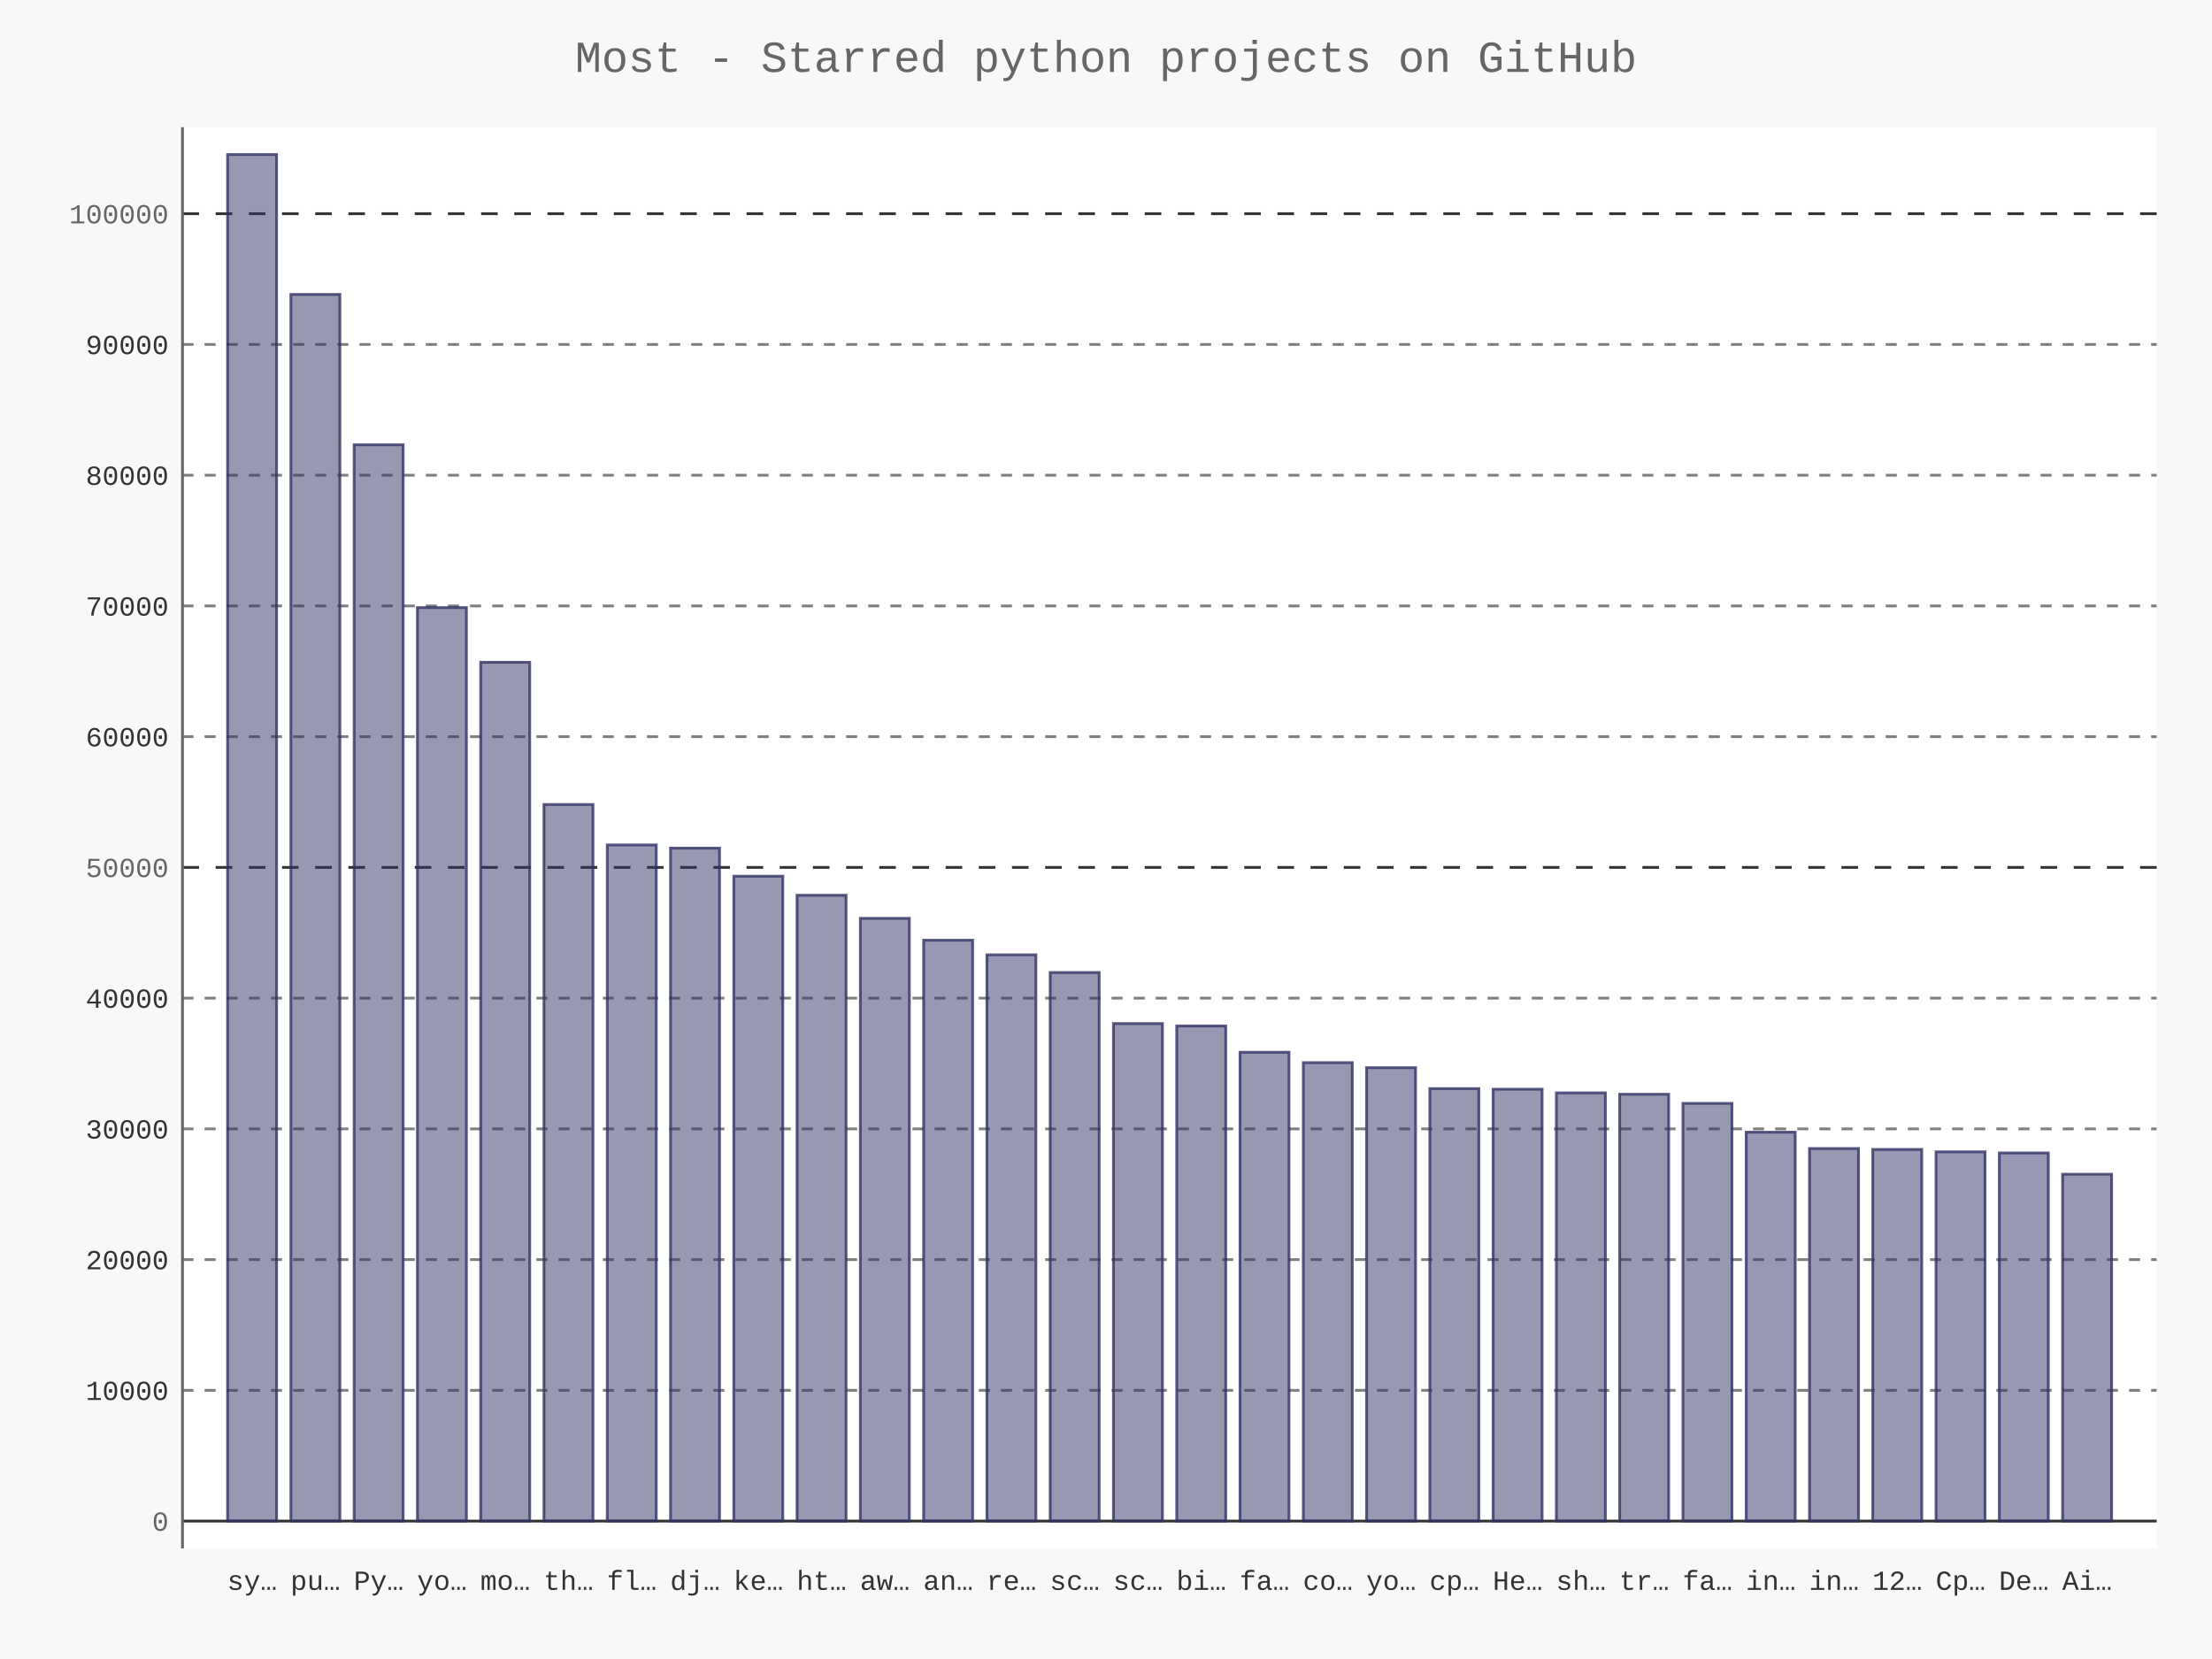
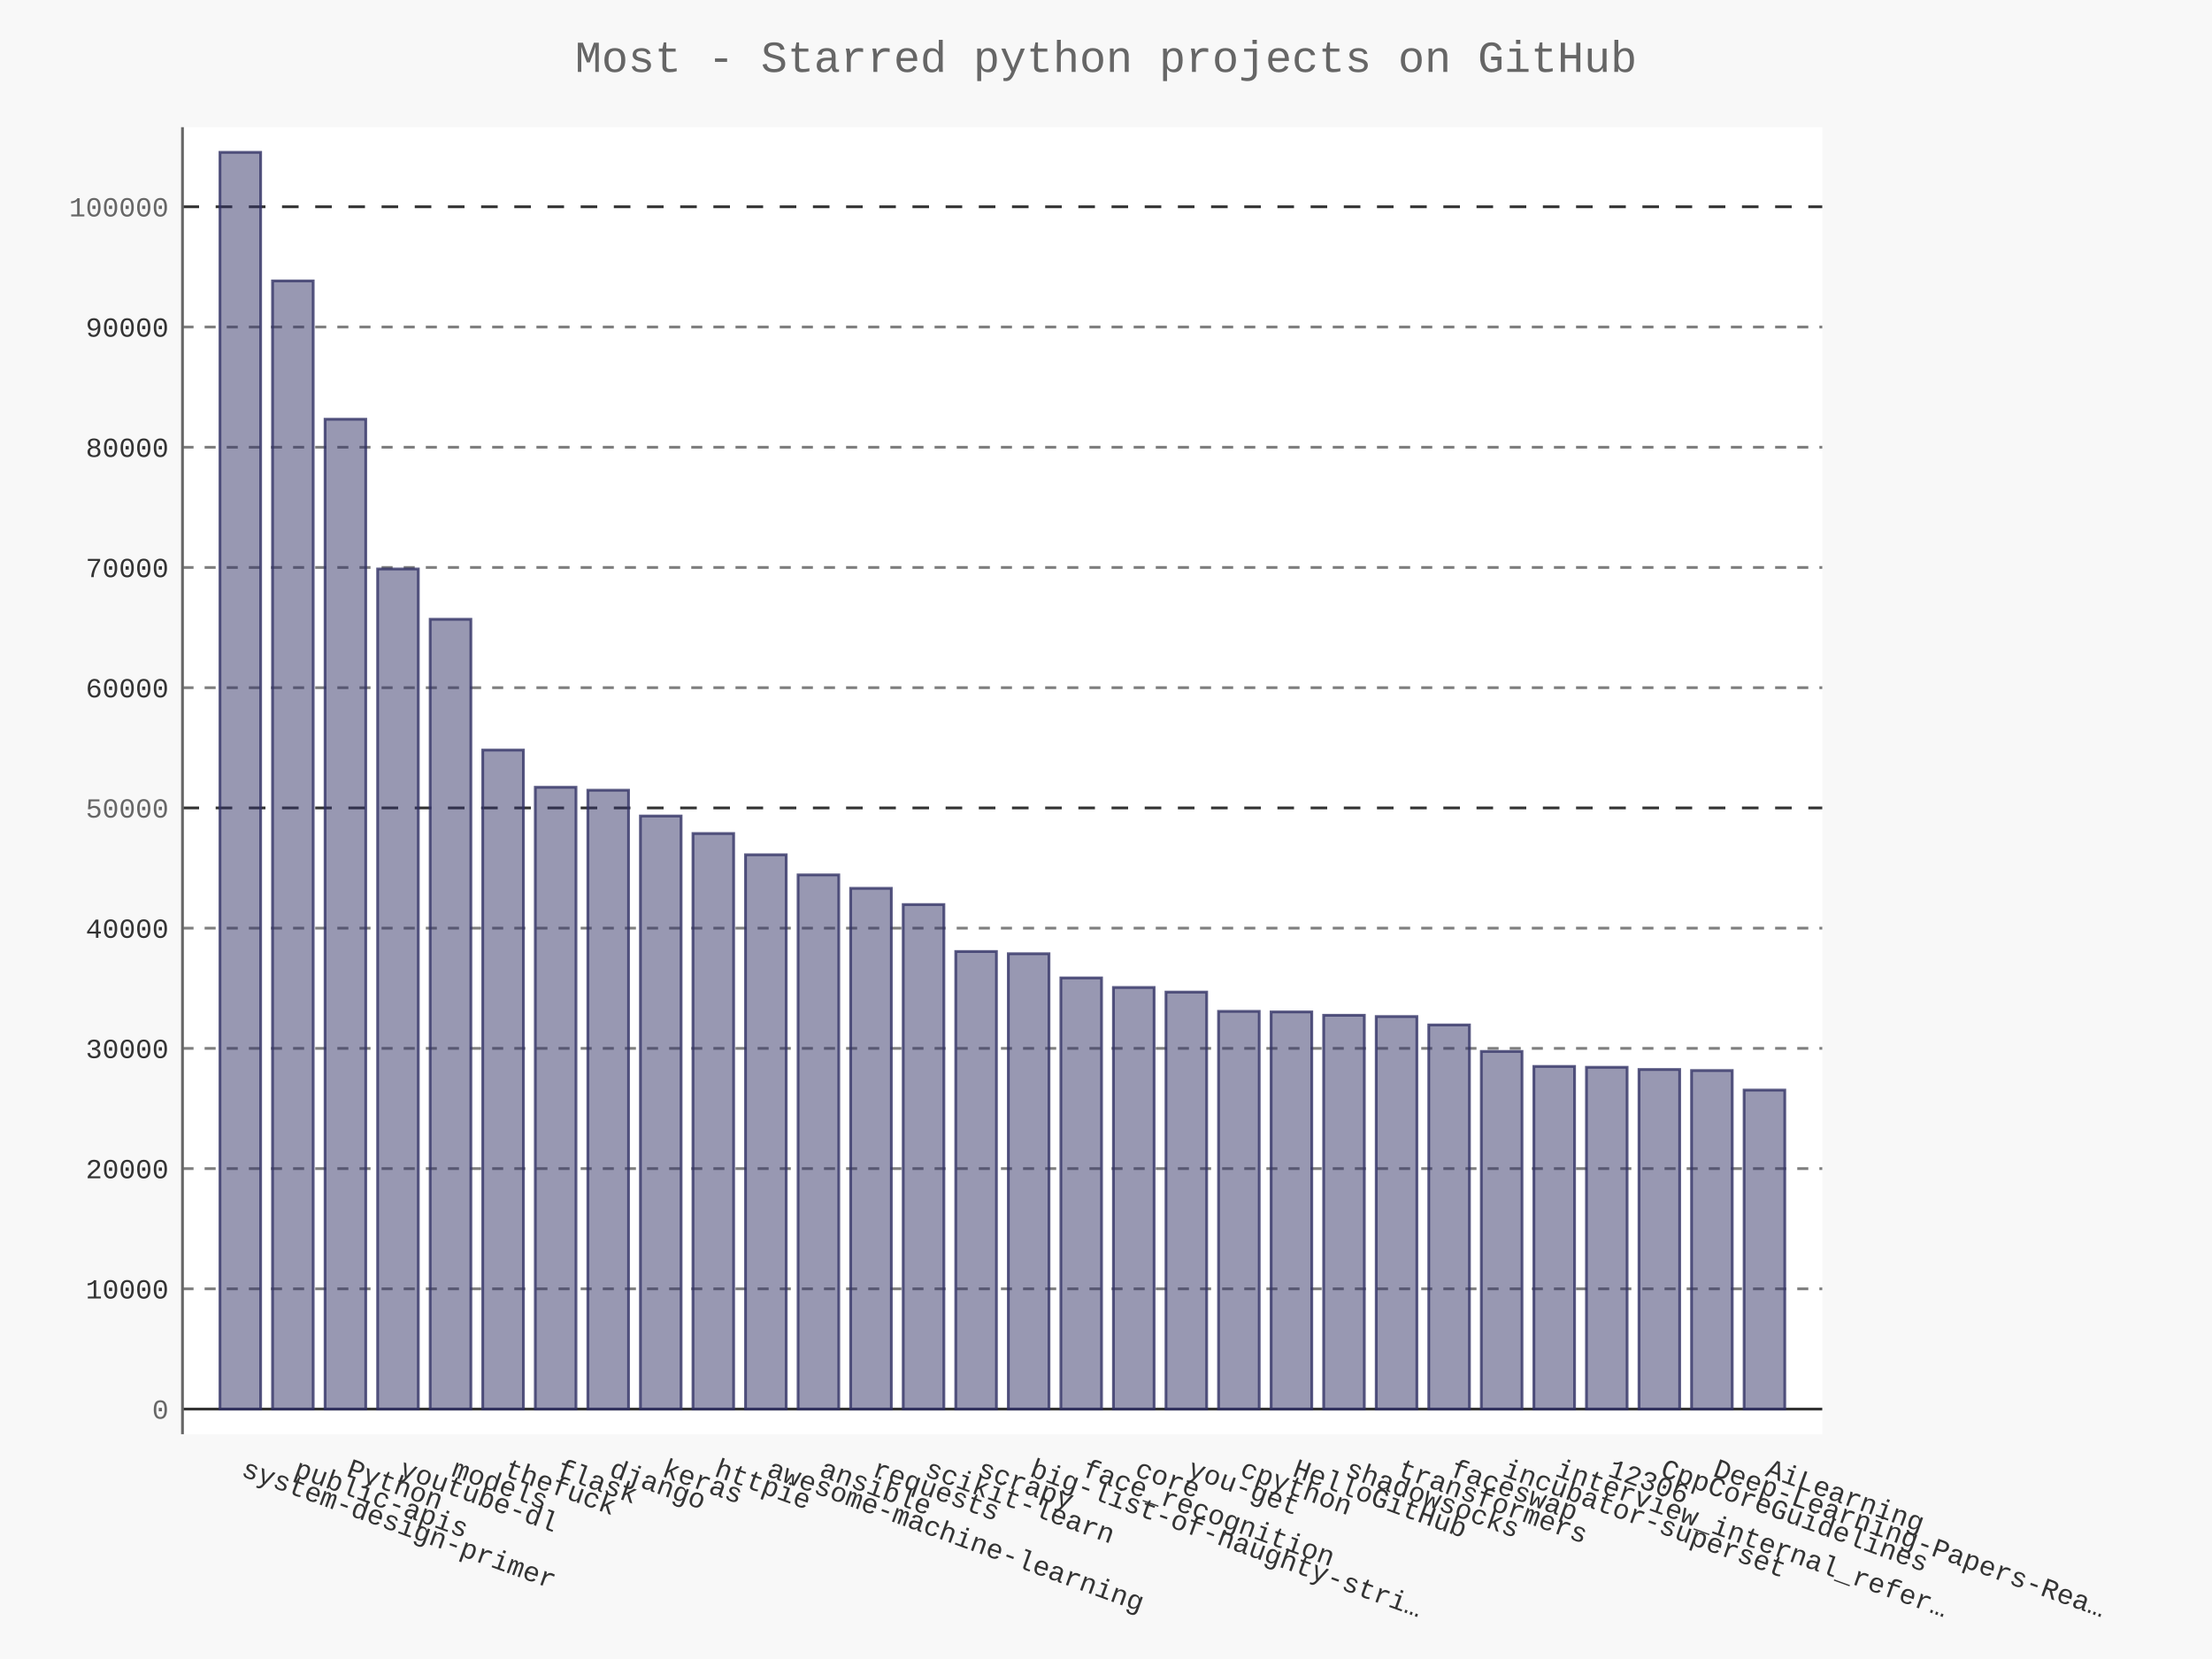
- <svg xmlns="http://www.w3.org/2000/svg" class="pygal-chart" id="chart-602d32a0-afb1-4a7e-bf2d-17ac36f58c96" viewBox="0 0 800 600">
+ <svg xmlns="http://www.w3.org/2000/svg" class="pygal-chart" id="chart-6114e737-8aac-4a49-b3f0-d9e24a83b097" viewBox="0 0 800 600">
  <defs>
-     <style type="text/css">#chart-602d32a0-afb1-4a7e-bf2d-17ac36f58c96{-webkit-user-select:none;-webkit-font-smoothing:antialiased;font-family:Consolas,"Liberation Mono",Menlo,Courier,monospace}#chart-602d32a0-afb1-4a7e-bf2d-17ac36f58c96 .title{font-family:Consolas,"Liberation Mono",Menlo,Courier,monospace;font-size:16px}#chart-602d32a0-afb1-4a7e-bf2d-17ac36f58c96 .legends .legend text{font-family:Consolas,"Liberation Mono",Menlo,Courier,monospace;font-size:14px}#chart-602d32a0-afb1-4a7e-bf2d-17ac36f58c96 .axis text{font-family:Consolas,"Liberation Mono",Menlo,Courier,monospace;font-size:10px}#chart-602d32a0-afb1-4a7e-bf2d-17ac36f58c96 .axis text.major{font-family:Consolas,"Liberation Mono",Menlo,Courier,monospace;font-size:10px}#chart-602d32a0-afb1-4a7e-bf2d-17ac36f58c96 .text-overlay text.value{font-family:Consolas,"Liberation Mono",Menlo,Courier,monospace;font-size:16px}#chart-602d32a0-afb1-4a7e-bf2d-17ac36f58c96 .text-overlay text.label{font-family:Consolas,"Liberation Mono",Menlo,Courier,monospace;font-size:10px}#chart-602d32a0-afb1-4a7e-bf2d-17ac36f58c96 .tooltip{font-family:Consolas,"Liberation Mono",Menlo,Courier,monospace;font-size:14px}#chart-602d32a0-afb1-4a7e-bf2d-17ac36f58c96 text.no_data{font-family:Consolas,"Liberation Mono",Menlo,Courier,monospace;font-size:64px}
- #chart-602d32a0-afb1-4a7e-bf2d-17ac36f58c96{background-color:#f8f8f8}#chart-602d32a0-afb1-4a7e-bf2d-17ac36f58c96 path,#chart-602d32a0-afb1-4a7e-bf2d-17ac36f58c96 line,#chart-602d32a0-afb1-4a7e-bf2d-17ac36f58c96 rect,#chart-602d32a0-afb1-4a7e-bf2d-17ac36f58c96 circle{-webkit-transition:250ms ease-in;-moz-transition:250ms ease-in;transition:250ms ease-in}#chart-602d32a0-afb1-4a7e-bf2d-17ac36f58c96 .graph &gt; .background{fill:#f8f8f8}#chart-602d32a0-afb1-4a7e-bf2d-17ac36f58c96 .plot &gt; .background{fill:#ffffff}#chart-602d32a0-afb1-4a7e-bf2d-17ac36f58c96 .graph{fill:#333}#chart-602d32a0-afb1-4a7e-bf2d-17ac36f58c96 text.no_data{fill:#666}#chart-602d32a0-afb1-4a7e-bf2d-17ac36f58c96 .title{fill:#666}#chart-602d32a0-afb1-4a7e-bf2d-17ac36f58c96 .legends .legend text{fill:#333}#chart-602d32a0-afb1-4a7e-bf2d-17ac36f58c96 .legends .legend:hover text{fill:#666}#chart-602d32a0-afb1-4a7e-bf2d-17ac36f58c96 .axis .line{stroke:#666}#chart-602d32a0-afb1-4a7e-bf2d-17ac36f58c96 .axis .guide.line{stroke:rgba(0,0,0,0.5)}#chart-602d32a0-afb1-4a7e-bf2d-17ac36f58c96 .axis .major.line{stroke:#333}#chart-602d32a0-afb1-4a7e-bf2d-17ac36f58c96 .axis text.major{fill:#666}#chart-602d32a0-afb1-4a7e-bf2d-17ac36f58c96 .axis.y .guides:hover .guide.line,#chart-602d32a0-afb1-4a7e-bf2d-17ac36f58c96 .line-graph .axis.x .guides:hover .guide.line,#chart-602d32a0-afb1-4a7e-bf2d-17ac36f58c96 .stackedline-graph .axis.x .guides:hover .guide.line,#chart-602d32a0-afb1-4a7e-bf2d-17ac36f58c96 .xy-graph .axis.x .guides:hover .guide.line{stroke:#666}#chart-602d32a0-afb1-4a7e-bf2d-17ac36f58c96 .axis .guides:hover text{fill:#666}#chart-602d32a0-afb1-4a7e-bf2d-17ac36f58c96 .reactive{fill-opacity:.5;stroke-opacity:.8}#chart-602d32a0-afb1-4a7e-bf2d-17ac36f58c96 .ci{stroke:#333}#chart-602d32a0-afb1-4a7e-bf2d-17ac36f58c96 .reactive.active,#chart-602d32a0-afb1-4a7e-bf2d-17ac36f58c96 .active .reactive{fill-opacity:.9;stroke-opacity:.9;stroke-width:4}#chart-602d32a0-afb1-4a7e-bf2d-17ac36f58c96 .ci .reactive.active{stroke-width:1.5}#chart-602d32a0-afb1-4a7e-bf2d-17ac36f58c96 .series text{fill:#666}#chart-602d32a0-afb1-4a7e-bf2d-17ac36f58c96 .tooltip rect{fill:#ffffff;stroke:#666;-webkit-transition:opacity 250ms ease-in;-moz-transition:opacity 250ms ease-in;transition:opacity 250ms ease-in}#chart-602d32a0-afb1-4a7e-bf2d-17ac36f58c96 .tooltip .label{fill:#333}#chart-602d32a0-afb1-4a7e-bf2d-17ac36f58c96 .tooltip .label{fill:#333}#chart-602d32a0-afb1-4a7e-bf2d-17ac36f58c96 .tooltip .legend{font-size:.8em;fill:rgba(0,0,0,0.5)}#chart-602d32a0-afb1-4a7e-bf2d-17ac36f58c96 .tooltip .x_label{font-size:.6em;fill:#666}#chart-602d32a0-afb1-4a7e-bf2d-17ac36f58c96 .tooltip .xlink{font-size:.5em;text-decoration:underline}#chart-602d32a0-afb1-4a7e-bf2d-17ac36f58c96 .tooltip .value{font-size:1.5em}#chart-602d32a0-afb1-4a7e-bf2d-17ac36f58c96 .bound{font-size:.5em}#chart-602d32a0-afb1-4a7e-bf2d-17ac36f58c96 .max-value{font-size:.75em;fill:rgba(0,0,0,0.5)}#chart-602d32a0-afb1-4a7e-bf2d-17ac36f58c96 .map-element{fill:#ffffff;stroke:rgba(0,0,0,0.5) !important}#chart-602d32a0-afb1-4a7e-bf2d-17ac36f58c96 .map-element .reactive{fill-opacity:inherit;stroke-opacity:inherit}#chart-602d32a0-afb1-4a7e-bf2d-17ac36f58c96 .color-0,#chart-602d32a0-afb1-4a7e-bf2d-17ac36f58c96 .color-0 a:visited{stroke:#333366;fill:#333366}#chart-602d32a0-afb1-4a7e-bf2d-17ac36f58c96 .text-overlay .color-0 text{fill:black}
- #chart-602d32a0-afb1-4a7e-bf2d-17ac36f58c96 text.no_data{text-anchor:middle}#chart-602d32a0-afb1-4a7e-bf2d-17ac36f58c96 .guide.line{fill:none}#chart-602d32a0-afb1-4a7e-bf2d-17ac36f58c96 .centered{text-anchor:middle}#chart-602d32a0-afb1-4a7e-bf2d-17ac36f58c96 .title{text-anchor:middle}#chart-602d32a0-afb1-4a7e-bf2d-17ac36f58c96 .legends .legend text{fill-opacity:1}#chart-602d32a0-afb1-4a7e-bf2d-17ac36f58c96 .axis.x text{text-anchor:middle}#chart-602d32a0-afb1-4a7e-bf2d-17ac36f58c96 .axis.x:not(.web) text[transform]{text-anchor:start}#chart-602d32a0-afb1-4a7e-bf2d-17ac36f58c96 .axis.x:not(.web) text[transform].backwards{text-anchor:end}#chart-602d32a0-afb1-4a7e-bf2d-17ac36f58c96 .axis.y text{text-anchor:end}#chart-602d32a0-afb1-4a7e-bf2d-17ac36f58c96 .axis.y text[transform].backwards{text-anchor:start}#chart-602d32a0-afb1-4a7e-bf2d-17ac36f58c96 .axis.y2 text{text-anchor:start}#chart-602d32a0-afb1-4a7e-bf2d-17ac36f58c96 .axis.y2 text[transform].backwards{text-anchor:end}#chart-602d32a0-afb1-4a7e-bf2d-17ac36f58c96 .axis .guide.line{stroke-dasharray:4,4}#chart-602d32a0-afb1-4a7e-bf2d-17ac36f58c96 .axis .major.guide.line{stroke-dasharray:6,6}#chart-602d32a0-afb1-4a7e-bf2d-17ac36f58c96 .horizontal .axis.y .guide.line,#chart-602d32a0-afb1-4a7e-bf2d-17ac36f58c96 .horizontal .axis.y2 .guide.line,#chart-602d32a0-afb1-4a7e-bf2d-17ac36f58c96 .vertical .axis.x .guide.line{opacity:0}#chart-602d32a0-afb1-4a7e-bf2d-17ac36f58c96 .horizontal .axis.always_show .guide.line,#chart-602d32a0-afb1-4a7e-bf2d-17ac36f58c96 .vertical .axis.always_show .guide.line{opacity:1 !important}#chart-602d32a0-afb1-4a7e-bf2d-17ac36f58c96 .axis.y .guides:hover .guide.line,#chart-602d32a0-afb1-4a7e-bf2d-17ac36f58c96 .axis.y2 .guides:hover .guide.line,#chart-602d32a0-afb1-4a7e-bf2d-17ac36f58c96 .axis.x .guides:hover .guide.line{opacity:1}#chart-602d32a0-afb1-4a7e-bf2d-17ac36f58c96 .axis .guides:hover text{opacity:1}#chart-602d32a0-afb1-4a7e-bf2d-17ac36f58c96 .nofill{fill:none}#chart-602d32a0-afb1-4a7e-bf2d-17ac36f58c96 .subtle-fill{fill-opacity:.2}#chart-602d32a0-afb1-4a7e-bf2d-17ac36f58c96 .dot{stroke-width:1px;fill-opacity:1}#chart-602d32a0-afb1-4a7e-bf2d-17ac36f58c96 .dot.active{stroke-width:5px}#chart-602d32a0-afb1-4a7e-bf2d-17ac36f58c96 .dot.negative{fill:transparent}#chart-602d32a0-afb1-4a7e-bf2d-17ac36f58c96 text,#chart-602d32a0-afb1-4a7e-bf2d-17ac36f58c96 tspan{stroke:none !important}#chart-602d32a0-afb1-4a7e-bf2d-17ac36f58c96 .series text.active{opacity:1}#chart-602d32a0-afb1-4a7e-bf2d-17ac36f58c96 .tooltip rect{fill-opacity:.95;stroke-width:.5}#chart-602d32a0-afb1-4a7e-bf2d-17ac36f58c96 .tooltip text{fill-opacity:1}#chart-602d32a0-afb1-4a7e-bf2d-17ac36f58c96 .showable{visibility:hidden}#chart-602d32a0-afb1-4a7e-bf2d-17ac36f58c96 .showable.shown{visibility:visible}#chart-602d32a0-afb1-4a7e-bf2d-17ac36f58c96 .gauge-background{fill:rgba(229,229,229,1);stroke:none}#chart-602d32a0-afb1-4a7e-bf2d-17ac36f58c96 .bg-lines{stroke:#f8f8f8;stroke-width:2px}</style>
+     <style type="text/css">#chart-6114e737-8aac-4a49-b3f0-d9e24a83b097{-webkit-user-select:none;-webkit-font-smoothing:antialiased;font-family:Consolas,"Liberation Mono",Menlo,Courier,monospace}#chart-6114e737-8aac-4a49-b3f0-d9e24a83b097 .title{font-family:Consolas,"Liberation Mono",Menlo,Courier,monospace;font-size:16px}#chart-6114e737-8aac-4a49-b3f0-d9e24a83b097 .legends .legend text{font-family:Consolas,"Liberation Mono",Menlo,Courier,monospace;font-size:14px}#chart-6114e737-8aac-4a49-b3f0-d9e24a83b097 .axis text{font-family:Consolas,"Liberation Mono",Menlo,Courier,monospace;font-size:10px}#chart-6114e737-8aac-4a49-b3f0-d9e24a83b097 .axis text.major{font-family:Consolas,"Liberation Mono",Menlo,Courier,monospace;font-size:10px}#chart-6114e737-8aac-4a49-b3f0-d9e24a83b097 .text-overlay text.value{font-family:Consolas,"Liberation Mono",Menlo,Courier,monospace;font-size:16px}#chart-6114e737-8aac-4a49-b3f0-d9e24a83b097 .text-overlay text.label{font-family:Consolas,"Liberation Mono",Menlo,Courier,monospace;font-size:10px}#chart-6114e737-8aac-4a49-b3f0-d9e24a83b097 .tooltip{font-family:Consolas,"Liberation Mono",Menlo,Courier,monospace;font-size:14px}#chart-6114e737-8aac-4a49-b3f0-d9e24a83b097 text.no_data{font-family:Consolas,"Liberation Mono",Menlo,Courier,monospace;font-size:64px}
+ #chart-6114e737-8aac-4a49-b3f0-d9e24a83b097{background-color:#f8f8f8}#chart-6114e737-8aac-4a49-b3f0-d9e24a83b097 path,#chart-6114e737-8aac-4a49-b3f0-d9e24a83b097 line,#chart-6114e737-8aac-4a49-b3f0-d9e24a83b097 rect,#chart-6114e737-8aac-4a49-b3f0-d9e24a83b097 circle{-webkit-transition:250ms ease-in;-moz-transition:250ms ease-in;transition:250ms ease-in}#chart-6114e737-8aac-4a49-b3f0-d9e24a83b097 .graph &gt; .background{fill:#f8f8f8}#chart-6114e737-8aac-4a49-b3f0-d9e24a83b097 .plot &gt; .background{fill:#ffffff}#chart-6114e737-8aac-4a49-b3f0-d9e24a83b097 .graph{fill:#333}#chart-6114e737-8aac-4a49-b3f0-d9e24a83b097 text.no_data{fill:#666}#chart-6114e737-8aac-4a49-b3f0-d9e24a83b097 .title{fill:#666}#chart-6114e737-8aac-4a49-b3f0-d9e24a83b097 .legends .legend text{fill:#333}#chart-6114e737-8aac-4a49-b3f0-d9e24a83b097 .legends .legend:hover text{fill:#666}#chart-6114e737-8aac-4a49-b3f0-d9e24a83b097 .axis .line{stroke:#666}#chart-6114e737-8aac-4a49-b3f0-d9e24a83b097 .axis .guide.line{stroke:rgba(0,0,0,0.5)}#chart-6114e737-8aac-4a49-b3f0-d9e24a83b097 .axis .major.line{stroke:#333}#chart-6114e737-8aac-4a49-b3f0-d9e24a83b097 .axis text.major{fill:#666}#chart-6114e737-8aac-4a49-b3f0-d9e24a83b097 .axis.y .guides:hover .guide.line,#chart-6114e737-8aac-4a49-b3f0-d9e24a83b097 .line-graph .axis.x .guides:hover .guide.line,#chart-6114e737-8aac-4a49-b3f0-d9e24a83b097 .stackedline-graph .axis.x .guides:hover .guide.line,#chart-6114e737-8aac-4a49-b3f0-d9e24a83b097 .xy-graph .axis.x .guides:hover .guide.line{stroke:#666}#chart-6114e737-8aac-4a49-b3f0-d9e24a83b097 .axis .guides:hover text{fill:#666}#chart-6114e737-8aac-4a49-b3f0-d9e24a83b097 .reactive{fill-opacity:.5;stroke-opacity:.8}#chart-6114e737-8aac-4a49-b3f0-d9e24a83b097 .ci{stroke:#333}#chart-6114e737-8aac-4a49-b3f0-d9e24a83b097 .reactive.active,#chart-6114e737-8aac-4a49-b3f0-d9e24a83b097 .active .reactive{fill-opacity:.9;stroke-opacity:.9;stroke-width:4}#chart-6114e737-8aac-4a49-b3f0-d9e24a83b097 .ci .reactive.active{stroke-width:1.5}#chart-6114e737-8aac-4a49-b3f0-d9e24a83b097 .series text{fill:#666}#chart-6114e737-8aac-4a49-b3f0-d9e24a83b097 .tooltip rect{fill:#ffffff;stroke:#666;-webkit-transition:opacity 250ms ease-in;-moz-transition:opacity 250ms ease-in;transition:opacity 250ms ease-in}#chart-6114e737-8aac-4a49-b3f0-d9e24a83b097 .tooltip .label{fill:#333}#chart-6114e737-8aac-4a49-b3f0-d9e24a83b097 .tooltip .label{fill:#333}#chart-6114e737-8aac-4a49-b3f0-d9e24a83b097 .tooltip .legend{font-size:.8em;fill:rgba(0,0,0,0.5)}#chart-6114e737-8aac-4a49-b3f0-d9e24a83b097 .tooltip .x_label{font-size:.6em;fill:#666}#chart-6114e737-8aac-4a49-b3f0-d9e24a83b097 .tooltip .xlink{font-size:.5em;text-decoration:underline}#chart-6114e737-8aac-4a49-b3f0-d9e24a83b097 .tooltip .value{font-size:1.5em}#chart-6114e737-8aac-4a49-b3f0-d9e24a83b097 .bound{font-size:.5em}#chart-6114e737-8aac-4a49-b3f0-d9e24a83b097 .max-value{font-size:.75em;fill:rgba(0,0,0,0.5)}#chart-6114e737-8aac-4a49-b3f0-d9e24a83b097 .map-element{fill:#ffffff;stroke:rgba(0,0,0,0.5) !important}#chart-6114e737-8aac-4a49-b3f0-d9e24a83b097 .map-element .reactive{fill-opacity:inherit;stroke-opacity:inherit}#chart-6114e737-8aac-4a49-b3f0-d9e24a83b097 .color-0,#chart-6114e737-8aac-4a49-b3f0-d9e24a83b097 .color-0 a:visited{stroke:#333366;fill:#333366}#chart-6114e737-8aac-4a49-b3f0-d9e24a83b097 .text-overlay .color-0 text{fill:black}
+ #chart-6114e737-8aac-4a49-b3f0-d9e24a83b097 text.no_data{text-anchor:middle}#chart-6114e737-8aac-4a49-b3f0-d9e24a83b097 .guide.line{fill:none}#chart-6114e737-8aac-4a49-b3f0-d9e24a83b097 .centered{text-anchor:middle}#chart-6114e737-8aac-4a49-b3f0-d9e24a83b097 .title{text-anchor:middle}#chart-6114e737-8aac-4a49-b3f0-d9e24a83b097 .legends .legend text{fill-opacity:1}#chart-6114e737-8aac-4a49-b3f0-d9e24a83b097 .axis.x text{text-anchor:middle}#chart-6114e737-8aac-4a49-b3f0-d9e24a83b097 .axis.x:not(.web) text[transform]{text-anchor:start}#chart-6114e737-8aac-4a49-b3f0-d9e24a83b097 .axis.x:not(.web) text[transform].backwards{text-anchor:end}#chart-6114e737-8aac-4a49-b3f0-d9e24a83b097 .axis.y text{text-anchor:end}#chart-6114e737-8aac-4a49-b3f0-d9e24a83b097 .axis.y text[transform].backwards{text-anchor:start}#chart-6114e737-8aac-4a49-b3f0-d9e24a83b097 .axis.y2 text{text-anchor:start}#chart-6114e737-8aac-4a49-b3f0-d9e24a83b097 .axis.y2 text[transform].backwards{text-anchor:end}#chart-6114e737-8aac-4a49-b3f0-d9e24a83b097 .axis .guide.line{stroke-dasharray:4,4}#chart-6114e737-8aac-4a49-b3f0-d9e24a83b097 .axis .major.guide.line{stroke-dasharray:6,6}#chart-6114e737-8aac-4a49-b3f0-d9e24a83b097 .horizontal .axis.y .guide.line,#chart-6114e737-8aac-4a49-b3f0-d9e24a83b097 .horizontal .axis.y2 .guide.line,#chart-6114e737-8aac-4a49-b3f0-d9e24a83b097 .vertical .axis.x .guide.line{opacity:0}#chart-6114e737-8aac-4a49-b3f0-d9e24a83b097 .horizontal .axis.always_show .guide.line,#chart-6114e737-8aac-4a49-b3f0-d9e24a83b097 .vertical .axis.always_show .guide.line{opacity:1 !important}#chart-6114e737-8aac-4a49-b3f0-d9e24a83b097 .axis.y .guides:hover .guide.line,#chart-6114e737-8aac-4a49-b3f0-d9e24a83b097 .axis.y2 .guides:hover .guide.line,#chart-6114e737-8aac-4a49-b3f0-d9e24a83b097 .axis.x .guides:hover .guide.line{opacity:1}#chart-6114e737-8aac-4a49-b3f0-d9e24a83b097 .axis .guides:hover text{opacity:1}#chart-6114e737-8aac-4a49-b3f0-d9e24a83b097 .nofill{fill:none}#chart-6114e737-8aac-4a49-b3f0-d9e24a83b097 .subtle-fill{fill-opacity:.2}#chart-6114e737-8aac-4a49-b3f0-d9e24a83b097 .dot{stroke-width:1px;fill-opacity:1}#chart-6114e737-8aac-4a49-b3f0-d9e24a83b097 .dot.active{stroke-width:5px}#chart-6114e737-8aac-4a49-b3f0-d9e24a83b097 .dot.negative{fill:transparent}#chart-6114e737-8aac-4a49-b3f0-d9e24a83b097 text,#chart-6114e737-8aac-4a49-b3f0-d9e24a83b097 tspan{stroke:none !important}#chart-6114e737-8aac-4a49-b3f0-d9e24a83b097 .series text.active{opacity:1}#chart-6114e737-8aac-4a49-b3f0-d9e24a83b097 .tooltip rect{fill-opacity:.95;stroke-width:.5}#chart-6114e737-8aac-4a49-b3f0-d9e24a83b097 .tooltip text{fill-opacity:1}#chart-6114e737-8aac-4a49-b3f0-d9e24a83b097 .showable{visibility:hidden}#chart-6114e737-8aac-4a49-b3f0-d9e24a83b097 .showable.shown{visibility:visible}#chart-6114e737-8aac-4a49-b3f0-d9e24a83b097 .gauge-background{fill:rgba(229,229,229,1);stroke:none}#chart-6114e737-8aac-4a49-b3f0-d9e24a83b097 .bg-lines{stroke:#f8f8f8;stroke-width:2px}</style>
  </defs>
  <g class="graph bar-graph vertical">
    <rect class="background" height="600" width="800" x="0" y="0" />
    <g class="plot" transform="translate(66, 46)">
-       <rect class="background" height="514" width="714.0" x="0" y="0" />
+       <rect class="background" height="472.697" width="593.046" x="0" y="0" />
      <g class="axis y always_show">
        <g class="guides">
-           <path class="axis major line" d="M0 504.115 h714" />
-           <text class="major" x="-5" y="507.615">0</text>
-         </g>
-         <g class="guides">
-           <path class="guide line" d="M0 456.834 h714" />
-           <text class="" x="-5" y="460.334">10000</text>
-         </g>
-         <g class="guides">
-           <path class="guide line" d="M0 409.552 h714" />
-           <text class="" x="-5" y="413.052">20000</text>
-         </g>
-         <g class="guides">
-           <path class="guide line" d="M0 362.27 h714" />
-           <text class="" x="-5" y="365.77">30000</text>
-         </g>
-         <g class="guides">
-           <path class="guide line" d="M0 314.989 h714" />
-           <text class="" x="-5" y="318.489">40000</text>
-         </g>
-         <g class="guides">
-           <path class="major guide line" d="M0 267.707 h714" />
-           <text class="major" x="-5" y="271.207">50000</text>
-         </g>
-         <g class="guides">
-           <path class="guide line" d="M0 220.425 h714" />
-           <text class="" x="-5" y="223.925">60000</text>
-         </g>
-         <g class="guides">
-           <path class="guide line" d="M0 173.144 h714" />
-           <text class="" x="-5" y="176.644">70000</text>
-         </g>
-         <g class="guides">
-           <path class="guide line" d="M0 125.862 h714" />
-           <text class="" x="-5" y="129.362">80000</text>
-         </g>
-         <g class="guides">
-           <path class="guide line" d="M0 78.58 h714" />
-           <text class="" x="-5" y="82.08">90000</text>
-         </g>
-         <g class="guides">
-           <path class="major guide line" d="M0 31.298 h714" />
-           <text class="major" x="-5" y="34.798">100000</text>
+           <path class="axis major line" d="M0 463.607 h593.046" />
+           <text class="major" x="-5" y="467.107">0</text>
+         </g>
+         <g class="guides">
+           <path class="guide line" d="M0 420.124 h593.046" />
+           <text class="" x="-5" y="423.624">10000</text>
+         </g>
+         <g class="guides">
+           <path class="guide line" d="M0 376.642 h593.046" />
+           <text class="" x="-5" y="380.142">20000</text>
+         </g>
+         <g class="guides">
+           <path class="guide line" d="M0 333.16 h593.046" />
+           <text class="" x="-5" y="336.66">30000</text>
+         </g>
+         <g class="guides">
+           <path class="guide line" d="M0 289.677 h593.046" />
+           <text class="" x="-5" y="293.177">40000</text>
+         </g>
+         <g class="guides">
+           <path class="major guide line" d="M0 246.195 h593.046" />
+           <text class="major" x="-5" y="249.695">50000</text>
+         </g>
+         <g class="guides">
+           <path class="guide line" d="M0 202.713 h593.046" />
+           <text class="" x="-5" y="206.213">60000</text>
+         </g>
+         <g class="guides">
+           <path class="guide line" d="M0 159.23 h593.046" />
+           <text class="" x="-5" y="162.73">70000</text>
+         </g>
+         <g class="guides">
+           <path class="guide line" d="M0 115.748 h593.046" />
+           <text class="" x="-5" y="119.248">80000</text>
+         </g>
+         <g class="guides">
+           <path class="guide line" d="M0 72.266 h593.046" />
+           <text class="" x="-5" y="75.766">90000</text>
+         </g>
+         <g class="guides">
+           <path class="major guide line" d="M0 28.783 h593.046" />
+           <text class="major" x="-5" y="32.283">100000</text>
        </g>
      </g>
      <g class="axis x">
-         <path class="line" d="M0 0 v514" />
-         <g class="guides">
-           <path class="guide line" d="M25.173 0 v514" />
-           <text class="" x="25.173" y="529.0">sy…</text>
-         </g>
-         <g class="guides">
-           <path class="guide line" d="M48.058 0 v514" />
-           <text class="" x="48.058" y="529.0">pu…</text>
-         </g>
-         <g class="guides">
-           <path class="guide line" d="M70.942 0 v514" />
-           <text class="" x="70.942" y="529.0">Py…</text>
-         </g>
-         <g class="guides">
-           <path class="guide line" d="M93.827 0 v514" />
-           <text class="" x="93.827" y="529.0">yo…</text>
-         </g>
-         <g class="guides">
-           <path class="guide line" d="M116.712 0 v514" />
-           <text class="" x="116.712" y="529.0">mo…</text>
-         </g>
-         <g class="guides">
-           <path class="guide line" d="M139.596 0 v514" />
-           <text class="" x="139.596" y="529.0">th…</text>
-         </g>
-         <g class="guides">
-           <path class="guide line" d="M162.481 0 v514" />
-           <text class="" x="162.481" y="529.0">fl…</text>
-         </g>
-         <g class="guides">
-           <path class="guide line" d="M185.365 0 v514" />
-           <text class="" x="185.365" y="529.0">dj…</text>
-         </g>
-         <g class="guides">
-           <path class="guide line" d="M208.25 0 v514" />
-           <text class="" x="208.25" y="529.0">ke…</text>
-         </g>
-         <g class="guides">
-           <path class="guide line" d="M231.135 0 v514" />
-           <text class="" x="231.135" y="529.0">ht…</text>
-         </g>
-         <g class="guides">
-           <path class="guide line" d="M254.019 0 v514" />
-           <text class="" x="254.019" y="529.0">aw…</text>
-         </g>
-         <g class="guides">
-           <path class="guide line" d="M276.904 0 v514" />
-           <text class="" x="276.904" y="529.0">an…</text>
-         </g>
-         <g class="guides">
-           <path class="guide line" d="M299.788 0 v514" />
-           <text class="" x="299.788" y="529.0">re…</text>
-         </g>
-         <g class="guides">
-           <path class="guide line" d="M322.673 0 v514" />
-           <text class="" x="322.673" y="529.0">sc…</text>
-         </g>
-         <g class="guides">
-           <path class="guide line" d="M345.558 0 v514" />
-           <text class="" x="345.558" y="529.0">sc…</text>
-         </g>
-         <g class="guides">
-           <path class="guide line" d="M368.442 0 v514" />
-           <text class="" x="368.442" y="529.0">bi…</text>
-         </g>
-         <g class="guides">
-           <path class="guide line" d="M391.327 0 v514" />
-           <text class="" x="391.327" y="529.0">fa…</text>
-         </g>
-         <g class="guides">
-           <path class="guide line" d="M414.212 0 v514" />
-           <text class="" x="414.212" y="529.0">co…</text>
-         </g>
-         <g class="guides">
-           <path class="guide line" d="M437.096 0 v514" />
-           <text class="" x="437.096" y="529.0">yo…</text>
-         </g>
-         <g class="guides">
-           <path class="guide line" d="M459.981 0 v514" />
-           <text class="" x="459.981" y="529.0">cp…</text>
-         </g>
-         <g class="guides">
-           <path class="guide line" d="M482.865 0 v514" />
-           <text class="" x="482.865" y="529.0">He…</text>
-         </g>
-         <g class="guides">
-           <path class="guide line" d="M505.75 0 v514" />
-           <text class="" x="505.75" y="529.0">sh…</text>
-         </g>
-         <g class="guides">
-           <path class="guide line" d="M528.635 0 v514" />
-           <text class="" x="528.635" y="529.0">tr…</text>
-         </g>
-         <g class="guides">
-           <path class="guide line" d="M551.519 0 v514" />
-           <text class="" x="551.519" y="529.0">fa…</text>
-         </g>
-         <g class="guides">
-           <path class="guide line" d="M574.404 0 v514" />
-           <text class="" x="574.404" y="529.0">in…</text>
-         </g>
-         <g class="guides">
-           <path class="guide line" d="M597.288 0 v514" />
-           <text class="" x="597.288" y="529.0">in…</text>
-         </g>
-         <g class="guides">
-           <path class="guide line" d="M620.173 0 v514" />
-           <text class="" x="620.173" y="529.0">12…</text>
-         </g>
-         <g class="guides">
-           <path class="guide line" d="M643.058 0 v514" />
-           <text class="" x="643.058" y="529.0">Cp…</text>
-         </g>
-         <g class="guides">
-           <path class="guide line" d="M665.942 0 v514" />
-           <text class="" x="665.942" y="529.0">De…</text>
-         </g>
-         <g class="guides">
-           <path class="guide line" d="M688.827 0 v514" />
-           <text class="" x="688.827" y="529.0">Ai…</text>
+         <path class="line" d="M0 0 v472.697" />
+         <g class="guides">
+           <path class="guide line" d="M20.909 0 v472.697" />
+           <text class="" transform="rotate(20 20.90868 487.697)" x="20.909" y="487.697">system-design-primer</text>
+         </g>
+         <g class="guides">
+           <path class="guide line" d="M39.917 0 v472.697" />
+           <text class="" transform="rotate(20 39.91656 487.697)" x="39.917" y="487.697">public-apis</text>
+         </g>
+         <g class="guides">
+           <path class="guide line" d="M58.924 0 v472.697" />
+           <text class="" transform="rotate(20 58.92445 487.697)" x="58.924" y="487.697">Python</text>
+         </g>
+         <g class="guides">
+           <path class="guide line" d="M77.932 0 v472.697" />
+           <text class="" transform="rotate(20 77.93234 487.697)" x="77.932" y="487.697">youtube-dl</text>
+         </g>
+         <g class="guides">
+           <path class="guide line" d="M96.94 0 v472.697" />
+           <text class="" transform="rotate(20 96.94023 487.697)" x="96.94" y="487.697">models</text>
+         </g>
+         <g class="guides">
+           <path class="guide line" d="M115.948 0 v472.697" />
+           <text class="" transform="rotate(20 115.9481 487.697)" x="115.948" y="487.697">thefuck</text>
+         </g>
+         <g class="guides">
+           <path class="guide line" d="M134.956 0 v472.697" />
+           <text class="" transform="rotate(20 134.956 487.697)" x="134.956" y="487.697">flask</text>
+         </g>
+         <g class="guides">
+           <path class="guide line" d="M153.964 0 v472.697" />
+           <text class="" transform="rotate(20 153.9639 487.697)" x="153.964" y="487.697">django</text>
+         </g>
+         <g class="guides">
+           <path class="guide line" d="M172.972 0 v472.697" />
+           <text class="" transform="rotate(20 172.9718 487.697)" x="172.972" y="487.697">keras</text>
+         </g>
+         <g class="guides">
+           <path class="guide line" d="M191.98 0 v472.697" />
+           <text class="" transform="rotate(20 191.9797 487.697)" x="191.98" y="487.697">httpie</text>
+         </g>
+         <g class="guides">
+           <path class="guide line" d="M210.988 0 v472.697" />
+           <text class="" transform="rotate(20 210.9876 487.697)" x="210.988" y="487.697">awesome-machine-learning</text>
+         </g>
+         <g class="guides">
+           <path class="guide line" d="M229.995 0 v472.697" />
+           <text class="" transform="rotate(20 229.9954 487.697)" x="229.995" y="487.697">ansible</text>
+         </g>
+         <g class="guides">
+           <path class="guide line" d="M249.003 0 v472.697" />
+           <text class="" transform="rotate(20 249.0033 487.697)" x="249.003" y="487.697">requests</text>
+         </g>
+         <g class="guides">
+           <path class="guide line" d="M268.011 0 v472.697" />
+           <text class="" transform="rotate(20 268.0112 487.697)" x="268.011" y="487.697">scikit-learn</text>
+         </g>
+         <g class="guides">
+           <path class="guide line" d="M287.019 0 v472.697" />
+           <text class="" transform="rotate(20 287.0191 487.697)" x="287.019" y="487.697">scrapy</text>
+         </g>
+         <g class="guides">
+           <path class="guide line" d="M306.027 0 v472.697" />
+           <text class="" transform="rotate(20 306.027 487.697)" x="306.027" y="487.697">big-list-of-naughty-stri…</text>
+         </g>
+         <g class="guides">
+           <path class="guide line" d="M325.035 0 v472.697" />
+           <text class="" transform="rotate(20 325.0349 487.697)" x="325.035" y="487.697">face_recognition</text>
+         </g>
+         <g class="guides">
+           <path class="guide line" d="M344.043 0 v472.697" />
+           <text class="" transform="rotate(20 344.0428 487.697)" x="344.043" y="487.697">core</text>
+         </g>
+         <g class="guides">
+           <path class="guide line" d="M363.051 0 v472.697" />
+           <text class="" transform="rotate(20 363.0507 487.697)" x="363.051" y="487.697">you-get</text>
+         </g>
+         <g class="guides">
+           <path class="guide line" d="M382.059 0 v472.697" />
+           <text class="" transform="rotate(20 382.0586 487.697)" x="382.059" y="487.697">cpython</text>
+         </g>
+         <g class="guides">
+           <path class="guide line" d="M401.066 0 v472.697" />
+           <text class="" transform="rotate(20 401.0664 487.697)" x="401.066" y="487.697">HelloGitHub</text>
+         </g>
+         <g class="guides">
+           <path class="guide line" d="M420.074 0 v472.697" />
+           <text class="" transform="rotate(20 420.0743 487.697)" x="420.074" y="487.697">shadowsocks</text>
+         </g>
+         <g class="guides">
+           <path class="guide line" d="M439.082 0 v472.697" />
+           <text class="" transform="rotate(20 439.0822 487.697)" x="439.082" y="487.697">transformers</text>
+         </g>
+         <g class="guides">
+           <path class="guide line" d="M458.09 0 v472.697" />
+           <text class="" transform="rotate(20 458.0901 487.697)" x="458.09" y="487.697">faceswap</text>
+         </g>
+         <g class="guides">
+           <path class="guide line" d="M477.098 0 v472.697" />
+           <text class="" transform="rotate(20 477.098 487.697)" x="477.098" y="487.697">incubator-superset</text>
+         </g>
+         <g class="guides">
+           <path class="guide line" d="M496.106 0 v472.697" />
+           <text class="" transform="rotate(20 496.1059 487.697)" x="496.106" y="487.697">interview_internal_refer…</text>
+         </g>
+         <g class="guides">
+           <path class="guide line" d="M515.114 0 v472.697" />
+           <text class="" transform="rotate(20 515.1138 487.697)" x="515.114" y="487.697">12306</text>
+         </g>
+         <g class="guides">
+           <path class="guide line" d="M534.122 0 v472.697" />
+           <text class="" transform="rotate(20 534.1217 487.697)" x="534.122" y="487.697">CppCoreGuidelines</text>
+         </g>
+         <g class="guides">
+           <path class="guide line" d="M553.13 0 v472.697" />
+           <text class="" transform="rotate(20 553.1295 487.697)" x="553.13" y="487.697">Deep-Learning-Papers-Rea…</text>
+         </g>
+         <g class="guides">
+           <path class="guide line" d="M572.137 0 v472.697" />
+           <text class="" transform="rotate(20 572.1374 487.697)" x="572.137" y="487.697">AiLearning</text>
        </g>
      </g>
      <g class="series serie-0 color-0">
        <g class="bars">
          <g class="bar">
-             <rect class="rect reactive tooltip-trigger" height="494.231" rx="0" ry="0" width="17.722" x="16.312" y="9.885" />
-           </g>
-           <g class="bar">
-             <rect class="rect reactive tooltip-trigger" height="443.635" rx="0" ry="0" width="17.722" x="39.197" y="60.481" />
-           </g>
-           <g class="bar">
-             <rect class="rect reactive tooltip-trigger" height="389.256" rx="0" ry="0" width="17.722" x="62.081" y="114.859" />
-           </g>
-           <g class="bar">
-             <rect class="rect reactive tooltip-trigger" height="330.376" rx="0" ry="0" width="17.722" x="84.966" y="173.739" />
-           </g>
-           <g class="bar">
-             <rect class="rect reactive tooltip-trigger" height="310.593" rx="0" ry="0" width="17.722" x="107.851" y="193.522" />
-           </g>
-           <g class="bar">
-             <rect class="rect reactive tooltip-trigger" height="259.16" rx="0" ry="0" width="17.722" x="130.735" y="244.955" />
-           </g>
-           <g class="bar">
-             <rect class="rect reactive tooltip-trigger" height="244.531" rx="0" ry="0" width="17.722" x="153.62" y="259.584" />
-           </g>
-           <g class="bar">
-             <rect class="rect reactive tooltip-trigger" height="243.373" rx="0" ry="0" width="17.722" x="176.504" y="260.742" />
-           </g>
-           <g class="bar">
-             <rect class="rect reactive tooltip-trigger" height="233.226" rx="0" ry="0" width="17.722" x="199.389" y="270.889" />
-           </g>
-           <g class="bar">
-             <rect class="rect reactive tooltip-trigger" height="226.347" rx="0" ry="0" width="17.722" x="222.274" y="277.768" />
-           </g>
-           <g class="bar">
-             <rect class="rect reactive tooltip-trigger" height="217.987" rx="0" ry="0" width="17.722" x="245.158" y="286.128" />
-           </g>
-           <g class="bar">
-             <rect class="rect reactive tooltip-trigger" height="210.073" rx="0" ry="0" width="17.722" x="268.043" y="294.043" />
-           </g>
-           <g class="bar">
-             <rect class="rect reactive tooltip-trigger" height="204.791" rx="0" ry="0" width="17.722" x="290.928" y="299.324" />
-           </g>
-           <g class="bar">
-             <rect class="rect reactive tooltip-trigger" height="198.403" rx="0" ry="0" width="17.722" x="313.812" y="305.712" />
-           </g>
-           <g class="bar">
-             <rect class="rect reactive tooltip-trigger" height="179.94" rx="0" ry="0" width="17.722" x="336.697" y="324.175" />
-           </g>
-           <g class="bar">
-             <rect class="rect reactive tooltip-trigger" height="179.07" rx="0" ry="0" width="17.722" x="359.581" y="325.045" />
-           </g>
-           <g class="bar">
-             <rect class="rect reactive tooltip-trigger" height="169.557" rx="0" ry="0" width="17.722" x="382.466" y="334.559" />
-           </g>
-           <g class="bar">
-             <rect class="rect reactive tooltip-trigger" height="165.803" rx="0" ry="0" width="17.722" x="405.351" y="338.313" />
-           </g>
-           <g class="bar">
-             <rect class="rect reactive tooltip-trigger" height="163.982" rx="0" ry="0" width="17.722" x="428.235" y="340.133" />
-           </g>
-           <g class="bar">
-             <rect class="rect reactive tooltip-trigger" height="156.408" rx="0" ry="0" width="17.722" x="451.12" y="347.708" />
-           </g>
-           <g class="bar">
-             <rect class="rect reactive tooltip-trigger" height="156.19" rx="0" ry="0" width="17.722" x="474.004" y="347.925" />
-           </g>
-           <g class="bar">
-             <rect class="rect reactive tooltip-trigger" height="154.866" rx="0" ry="0" width="17.722" x="496.889" y="349.249" />
-           </g>
-           <g class="bar">
-             <rect class="rect reactive tooltip-trigger" height="154.37" rx="0" ry="0" width="17.722" x="519.774" y="349.745" />
-           </g>
-           <g class="bar">
-             <rect class="rect reactive tooltip-trigger" height="151.065" rx="0" ry="0" width="17.722" x="542.658" y="353.05" />
-           </g>
-           <g class="bar">
-             <rect class="rect reactive tooltip-trigger" height="140.649" rx="0" ry="0" width="17.722" x="565.543" y="363.467" />
-           </g>
-           <g class="bar">
-             <rect class="rect reactive tooltip-trigger" height="134.748" rx="0" ry="0" width="17.722" x="588.428" y="369.367" />
-           </g>
-           <g class="bar">
-             <rect class="rect reactive tooltip-trigger" height="134.412" rx="0" ry="0" width="17.722" x="611.312" y="369.703" />
-           </g>
-           <g class="bar">
-             <rect class="rect reactive tooltip-trigger" height="133.542" rx="0" ry="0" width="17.722" x="634.197" y="370.573" />
-           </g>
-           <g class="bar">
-             <rect class="rect reactive tooltip-trigger" height="133.141" rx="0" ry="0" width="17.722" x="657.081" y="370.975" />
-           </g>
-           <g class="bar">
-             <rect class="rect reactive tooltip-trigger" height="125.443" rx="0" ry="0" width="17.722" x="679.966" y="378.672" />
+             <rect class="rect reactive tooltip-trigger" height="454.516" rx="0" ry="0" width="14.72" x="13.549" y="9.09" />
+           </g>
+           <g class="bar">
+             <rect class="rect reactive tooltip-trigger" height="408.003" rx="0" ry="0" width="14.72" x="32.557" y="55.603" />
+           </g>
+           <g class="bar">
+             <rect class="rect reactive tooltip-trigger" height="357.986" rx="0" ry="0" width="14.72" x="51.565" y="105.621" />
+           </g>
+           <g class="bar">
+             <rect class="rect reactive tooltip-trigger" height="303.828" rx="0" ry="0" width="14.72" x="70.572" y="159.778" />
+           </g>
+           <g class="bar">
+             <rect class="rect reactive tooltip-trigger" height="285.635" rx="0" ry="0" width="14.72" x="89.58" y="177.971" />
+           </g>
+           <g class="bar">
+             <rect class="rect reactive tooltip-trigger" height="238.335" rx="0" ry="0" width="14.72" x="108.588" y="225.271" />
+           </g>
+           <g class="bar">
+             <rect class="rect reactive tooltip-trigger" height="224.882" rx="0" ry="0" width="14.72" x="127.596" y="238.725" />
+           </g>
+           <g class="bar">
+             <rect class="rect reactive tooltip-trigger" height="223.817" rx="0" ry="0" width="14.72" x="146.604" y="239.79" />
+           </g>
+           <g class="bar">
+             <rect class="rect reactive tooltip-trigger" height="214.485" rx="0" ry="0" width="14.72" x="165.612" y="249.121" />
+           </g>
+           <g class="bar">
+             <rect class="rect reactive tooltip-trigger" height="208.159" rx="0" ry="0" width="14.72" x="184.62" y="255.448" />
+           </g>
+           <g class="bar">
+             <rect class="rect reactive tooltip-trigger" height="200.471" rx="0" ry="0" width="14.72" x="203.628" y="263.136" />
+           </g>
+           <g class="bar">
+             <rect class="rect reactive tooltip-trigger" height="193.192" rx="0" ry="0" width="14.72" x="222.636" y="270.415" />
+           </g>
+           <g class="bar">
+             <rect class="rect reactive tooltip-trigger" height="188.335" rx="0" ry="0" width="14.72" x="241.643" y="275.272" />
+           </g>
+           <g class="bar">
+             <rect class="rect reactive tooltip-trigger" height="182.465" rx="0" ry="0" width="14.72" x="260.651" y="281.142" />
+           </g>
+           <g class="bar">
+             <rect class="rect reactive tooltip-trigger" height="165.485" rx="0" ry="0" width="14.72" x="279.659" y="298.122" />
+           </g>
+           <g class="bar">
+             <rect class="rect reactive tooltip-trigger" height="164.681" rx="0" ry="0" width="14.72" x="298.667" y="298.926" />
+           </g>
+           <g class="bar">
+             <rect class="rect reactive tooltip-trigger" height="155.932" rx="0" ry="0" width="14.72" x="317.675" y="307.675" />
+           </g>
+           <g class="bar">
+             <rect class="rect reactive tooltip-trigger" height="152.479" rx="0" ry="0" width="14.72" x="336.683" y="311.127" />
+           </g>
+           <g class="bar">
+             <rect class="rect reactive tooltip-trigger" height="150.805" rx="0" ry="0" width="14.72" x="355.691" y="312.801" />
+           </g>
+           <g class="bar">
+             <rect class="rect reactive tooltip-trigger" height="143.84" rx="0" ry="0" width="14.72" x="374.699" y="319.767" />
+           </g>
+           <g class="bar">
+             <rect class="rect reactive tooltip-trigger" height="143.635" rx="0" ry="0" width="14.72" x="393.707" y="319.972" />
+           </g>
+           <g class="bar">
+             <rect class="rect reactive tooltip-trigger" height="142.422" rx="0" ry="0" width="14.72" x="412.714" y="321.185" />
+           </g>
+           <g class="bar">
+             <rect class="rect reactive tooltip-trigger" height="141.965" rx="0" ry="0" width="14.72" x="431.722" y="321.641" />
+           </g>
+           <g class="bar">
+             <rect class="rect reactive tooltip-trigger" height="138.926" rx="0" ry="0" width="14.72" x="450.73" y="324.681" />
+           </g>
+           <g class="bar">
+             <rect class="rect reactive tooltip-trigger" height="129.347" rx="0" ry="0" width="14.72" x="469.738" y="334.26" />
+           </g>
+           <g class="bar">
+             <rect class="rect reactive tooltip-trigger" height="123.92" rx="0" ry="0" width="14.72" x="488.746" y="339.686" />
+           </g>
+           <g class="bar">
+             <rect class="rect reactive tooltip-trigger" height="123.612" rx="0" ry="0" width="14.72" x="507.754" y="339.995" />
+           </g>
+           <g class="bar">
+             <rect class="rect reactive tooltip-trigger" height="122.811" rx="0" ry="0" width="14.72" x="526.762" y="340.795" />
+           </g>
+           <g class="bar">
+             <rect class="rect reactive tooltip-trigger" height="122.442" rx="0" ry="0" width="14.72" x="545.77" y="341.165" />
+           </g>
+           <g class="bar">
+             <rect class="rect reactive tooltip-trigger" height="115.367" rx="0" ry="0" width="14.72" x="564.778" y="348.239" />
          </g>
        </g>
      </g>
    </g>
    <g class="titles">
      <text class="title plot_title" x="400.0" y="26">Most - Starred python projects on GitHub</text>
    </g>
    <g class="plot overlay" transform="translate(66, 46)">
      <g class="series serie-0 color-0" />
    </g>
    <g class="plot text-overlay" transform="translate(66, 46)">
      <g class="series serie-0 color-0" />
    </g>
    <g class="plot tooltip-overlay" transform="translate(66, 46)">
      <g class="tooltip" style="opacity: 0" transform="translate(0 0)">
        <rect class="tooltip-box" height="0" rx="0" ry="0" width="0" />
        <g class="text" />
      </g>
    </g>
  </g>
</svg>
